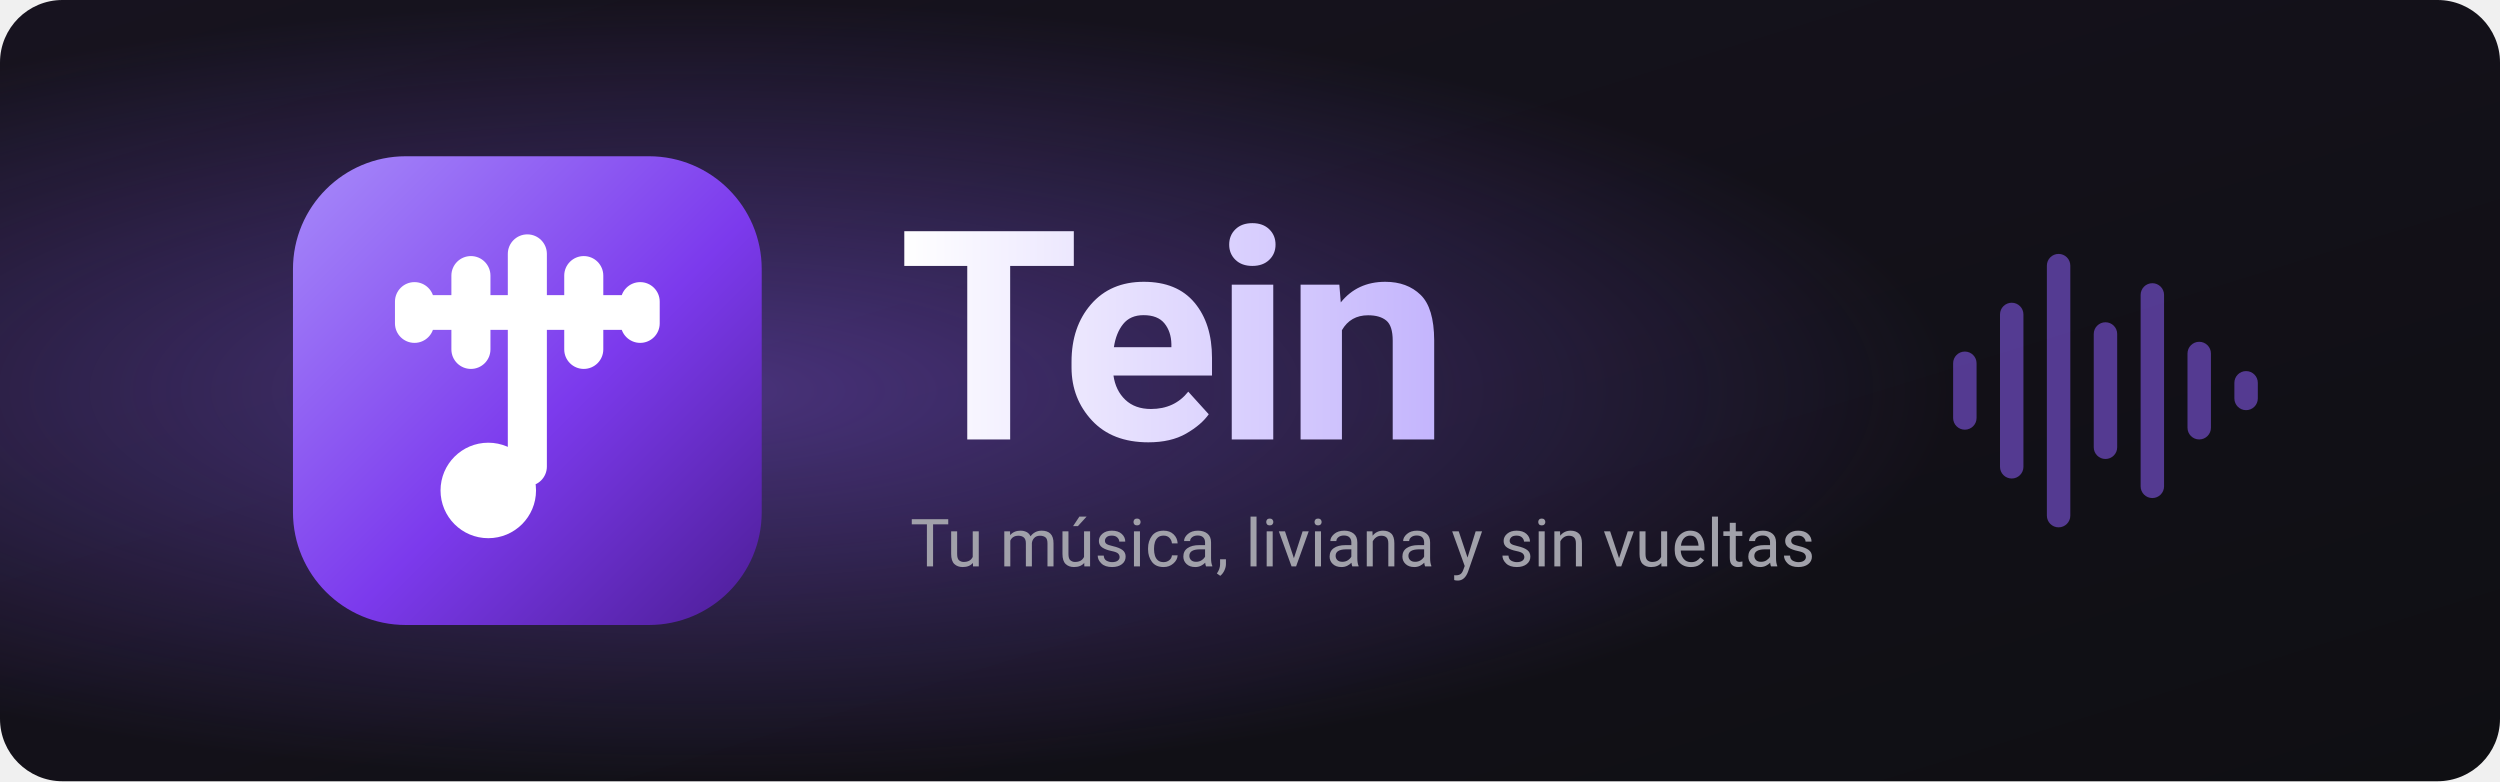
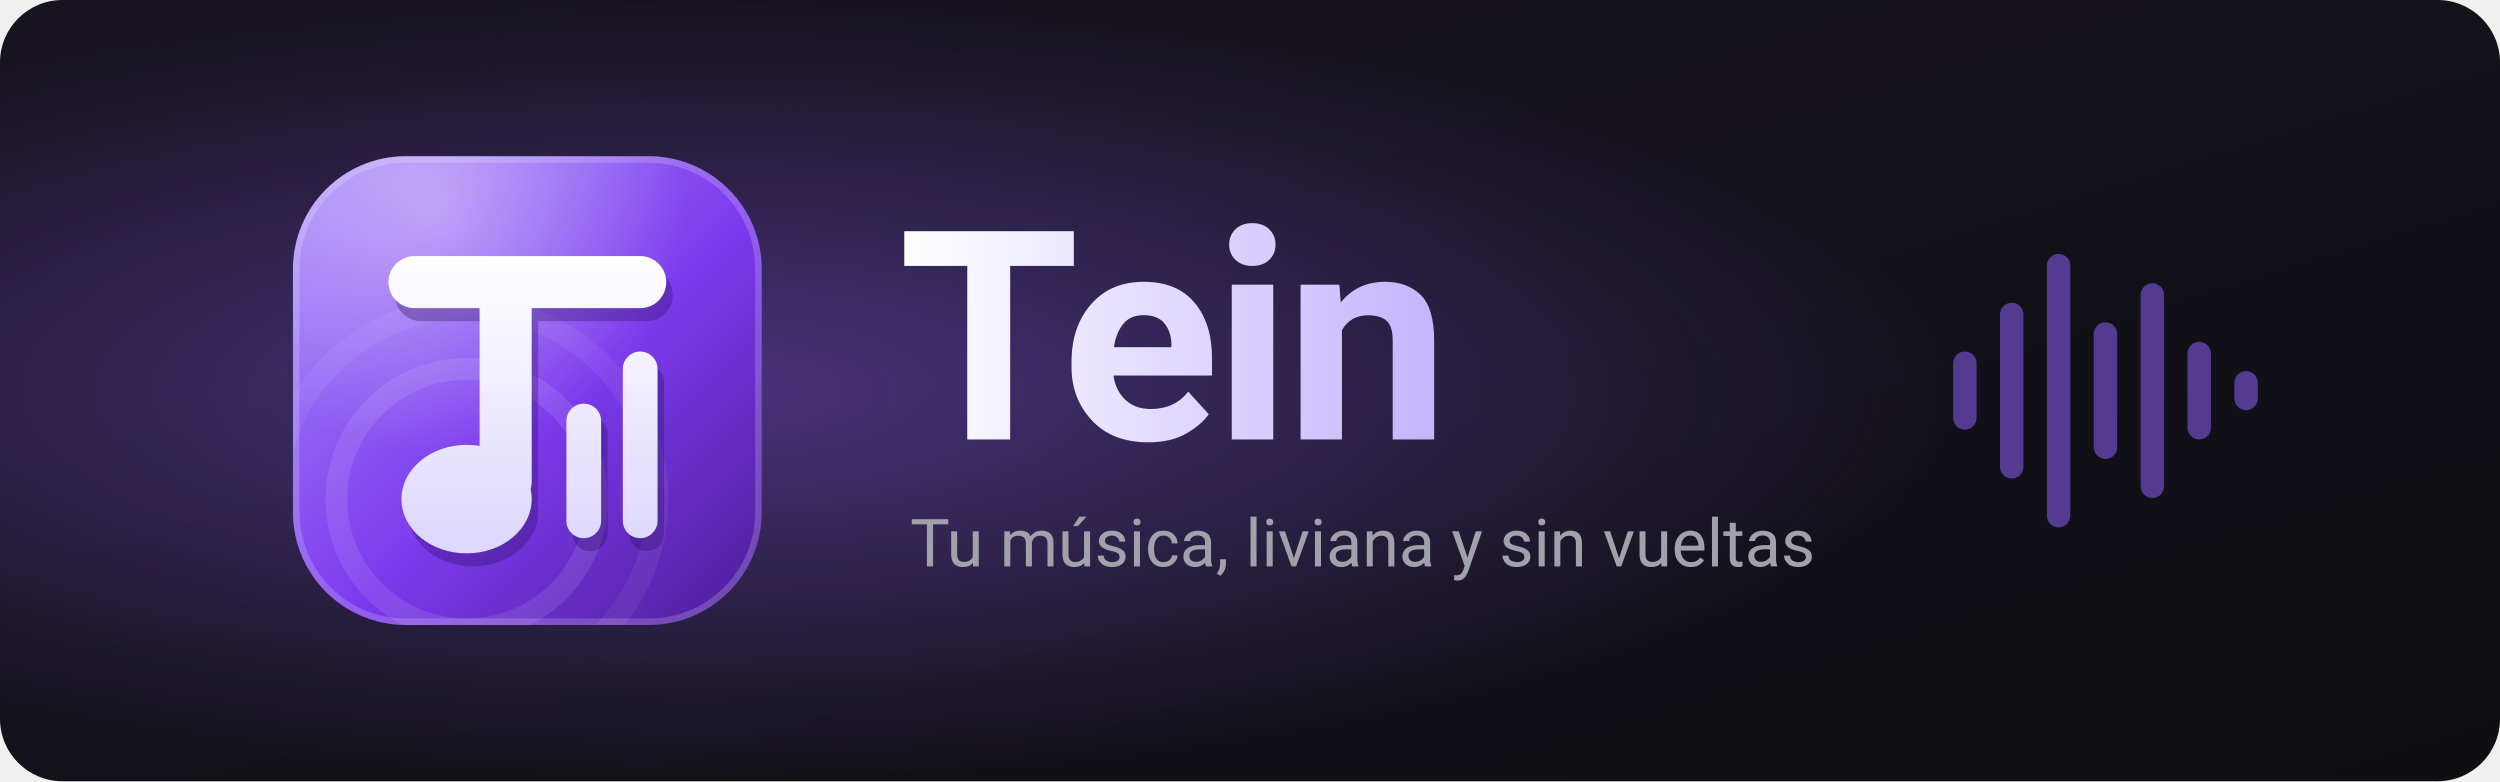
<svg xmlns="http://www.w3.org/2000/svg" width="1280" height="400" viewBox="0 0 1280 400">
  <defs>
    <linearGradient id="bg" x1="0" y1="0" x2="1" y2="1">
      <stop offset="0" stop-color="#17131f" />
      <stop offset="1" stop-color="#0f0f13" />
    </linearGradient>
    <radialGradient id="glow" cx="0.28" cy="0.5" r="0.5">
      <stop offset="0" stop-color="#8b5cf6" stop-opacity="0.45" />
      <stop offset="1" stop-color="#8b5cf6" stop-opacity="0" />
    </radialGradient>
    <linearGradient id="g" x1="0" y1="0" x2="1" y2="1">
      <stop offset="0" stop-color="#a78bfa" />
      <stop offset="0.55" stop-color="#7c3aed" />
      <stop offset="1" stop-color="#4c1d95" />
    </linearGradient>
    <linearGradient id="t" x1="0" y1="0" x2="1" y2="0">
      <stop offset="0" stop-color="#ffffff" />
      <stop offset="1" stop-color="#c4b5fd" />
    </linearGradient>
  </defs>
  <rect width="1280" height="400" rx="32" fill="url(#bg)" />
  <rect width="1280" height="400" rx="32" fill="url(#glow)" />
  <g transform="translate(150,80) scale(2.2222)">
-     <rect width="108" height="108" rx="26" fill="url(#g)" />
-     <path d="M28.0,29.0h0.0a4.5,4.5 0 0 1 4.5,4.5v5.0a4.5,4.5 0 0 1 -4.5,4.5h-0.0a4.5,4.5 0 0 1 -4.5,-4.5v-5.0a4.5,4.5 0 0 1 4.5,-4.5zM41.0,23.0h0.0a4.5,4.5 0 0 1 4.5,4.5v17.0a4.5,4.5 0 0 1 -4.5,4.5h-0.0a4.5,4.5 0 0 1 -4.5,-4.5v-17.0a4.5,4.5 0 0 1 4.5,-4.5zM67.0,23.0h0.0a4.5,4.5 0 0 1 4.5,4.5v17.0a4.5,4.5 0 0 1 -4.5,4.5h-0.0a4.5,4.5 0 0 1 -4.5,-4.5v-17.0a4.5,4.5 0 0 1 4.5,-4.5zM80.0,29.0h0.0a4.5,4.5 0 0 1 4.5,4.5v5.0a4.5,4.5 0 0 1 -4.5,4.5h-0.0a4.5,4.5 0 0 1 -4.5,-4.5v-5.0a4.5,4.5 0 0 1 4.5,-4.5zM27.5,32h53a4,4 0 0 1 4,4v0a4,4 0 0 1 -4,4h-53a4,4 0 0 1 -4,-4v-0a4,4 0 0 1 4,-4zM54.0,18h0.0a4.5,4.5 0 0 1 4.5,4.5v49.0a4.5,4.5 0 0 1 -4.5,4.5h-0.0a4.5,4.5 0 0 1 -4.5,-4.5v-49.0a4.5,4.5 0 0 1 4.5,-4.5zM34,77a11,11 0 1 1 22,0a11,11 0 1 1 -22,0z" fill="#ffffff" />
+     <defs>
+       <linearGradient id="lg" x1="0" y1="0" x2="1" y2="1">
+         <stop offset="0" stop-color="#a78bfa" />
+         <stop offset="0.55" stop-color="#7c3aed" />
+         <stop offset="1" stop-color="#4c1d95" />
+       </linearGradient>
+       <radialGradient id="lh" cx="0.3" cy="0.1" r="0.9">
+         <stop offset="0" stop-color="#ffffff" stop-opacity="0.38" />
+         <stop offset="0.6" stop-color="#ffffff" stop-opacity="0" />
+       </radialGradient>
+       <linearGradient id="lw" x1="0" y1="0" x2="0" y2="1">
+         <stop offset="0" stop-color="#ffffff" />
+         <stop offset="1" stop-color="#ddd6fe" />
+       </linearGradient>
+       <clipPath id="lc">
+         <rect width="108" height="108" rx="26" />
+       </clipPath>
+     </defs>
+     <rect width="108" height="108" rx="26" fill="url(#lg)" />
+     <g clip-path="url(#lc)">
+       <rect width="108" height="108" fill="url(#lh)" />
+       <circle cx="40" cy="79" r="30" fill="none" stroke="#ffffff" stroke-opacity="0.10" stroke-width="5" />
+       <circle cx="40" cy="79" r="44" fill="none" stroke="#ffffff" stroke-opacity="0.06" stroke-width="5" />
+       <path d="M28,23h52a6,6 0 0 1 6,6v0a6,6 0 0 1 -6,6h-52a6,6 0 0 1 -6,-6v-0a6,6 0 0 1 6,-6zM49,23h0a6,6 0 0 1 6,6v46a6,6 0 0 1 -6,6h-0a6,6 0 0 1 -6,-6v-46a6,6 0 0 1 6,-6zM25,79a15,12.5 0 1 1 30,0a15,12.5 0 1 1 -30,0zM67,57h0a4,4 0 0 1 4,4v23a4,4 0 0 1 -4,4h-0a4,4 0 0 1 -4,-4v-23a4,4 0 0 1 4,-4zM80,45h0a4,4 0 0 1 4,4v35a4,4 0 0 1 -4,4h-0a4,4 0 0 1 -4,-4v-35a4,4 0 0 1 4,-4z" fill="#2e1065" fill-opacity="0.35" transform="translate(1.5,3)" />
+     </g>
+     <path d="M28,23h52a6,6 0 0 1 6,6v0a6,6 0 0 1 -6,6h-52a6,6 0 0 1 -6,-6v-0a6,6 0 0 1 6,-6zM49,23h0a6,6 0 0 1 6,6v46a6,6 0 0 1 -6,6h-0a6,6 0 0 1 -6,-6v-46a6,6 0 0 1 6,-6zM25,79a15,12.5 0 1 1 30,0a15,12.5 0 1 1 -30,0zM67,57h0a4,4 0 0 1 4,4v23a4,4 0 0 1 -4,4h-0a4,4 0 0 1 -4,-4v-23a4,4 0 0 1 4,-4zM80,45h0a4,4 0 0 1 4,4v35a4,4 0 0 1 -4,4h-0a4,4 0 0 1 -4,-4v-35a4,4 0 0 1 4,-4z" fill="url(#lw)" />
+     <rect x="0.75" y="0.75" width="106.5" height="106.5" rx="25.25" fill="none" stroke="#ffffff" stroke-opacity="0.18" stroke-width="1.5" />
  </g>
  <text x="460" y="225" font-family="Roboto, 'DejaVu Sans', Arial, sans-serif" font-weight="700" font-size="150" fill="url(#t)" letter-spacing="-3">Tein</text>
  <text x="466" y="290" font-family="Roboto, 'DejaVu Sans', Arial, sans-serif" font-size="34" fill="#a1a1aa">Tu música, liviana y sin vueltas</text>
  <g fill="#8b5cf6" opacity="0.55">
    <rect x="1000" y="180.0" width="12" height="40" rx="6" />
    <rect x="1024" y="155.0" width="12" height="90" rx="6" />
    <rect x="1048" y="130.0" width="12" height="140" rx="6" />
    <rect x="1072" y="165.0" width="12" height="70" rx="6" />
    <rect x="1096" y="145.0" width="12" height="110" rx="6" />
    <rect x="1120" y="175.0" width="12" height="50" rx="6" />
    <rect x="1144" y="190.0" width="12" height="20" rx="6" />
  </g>
</svg>
